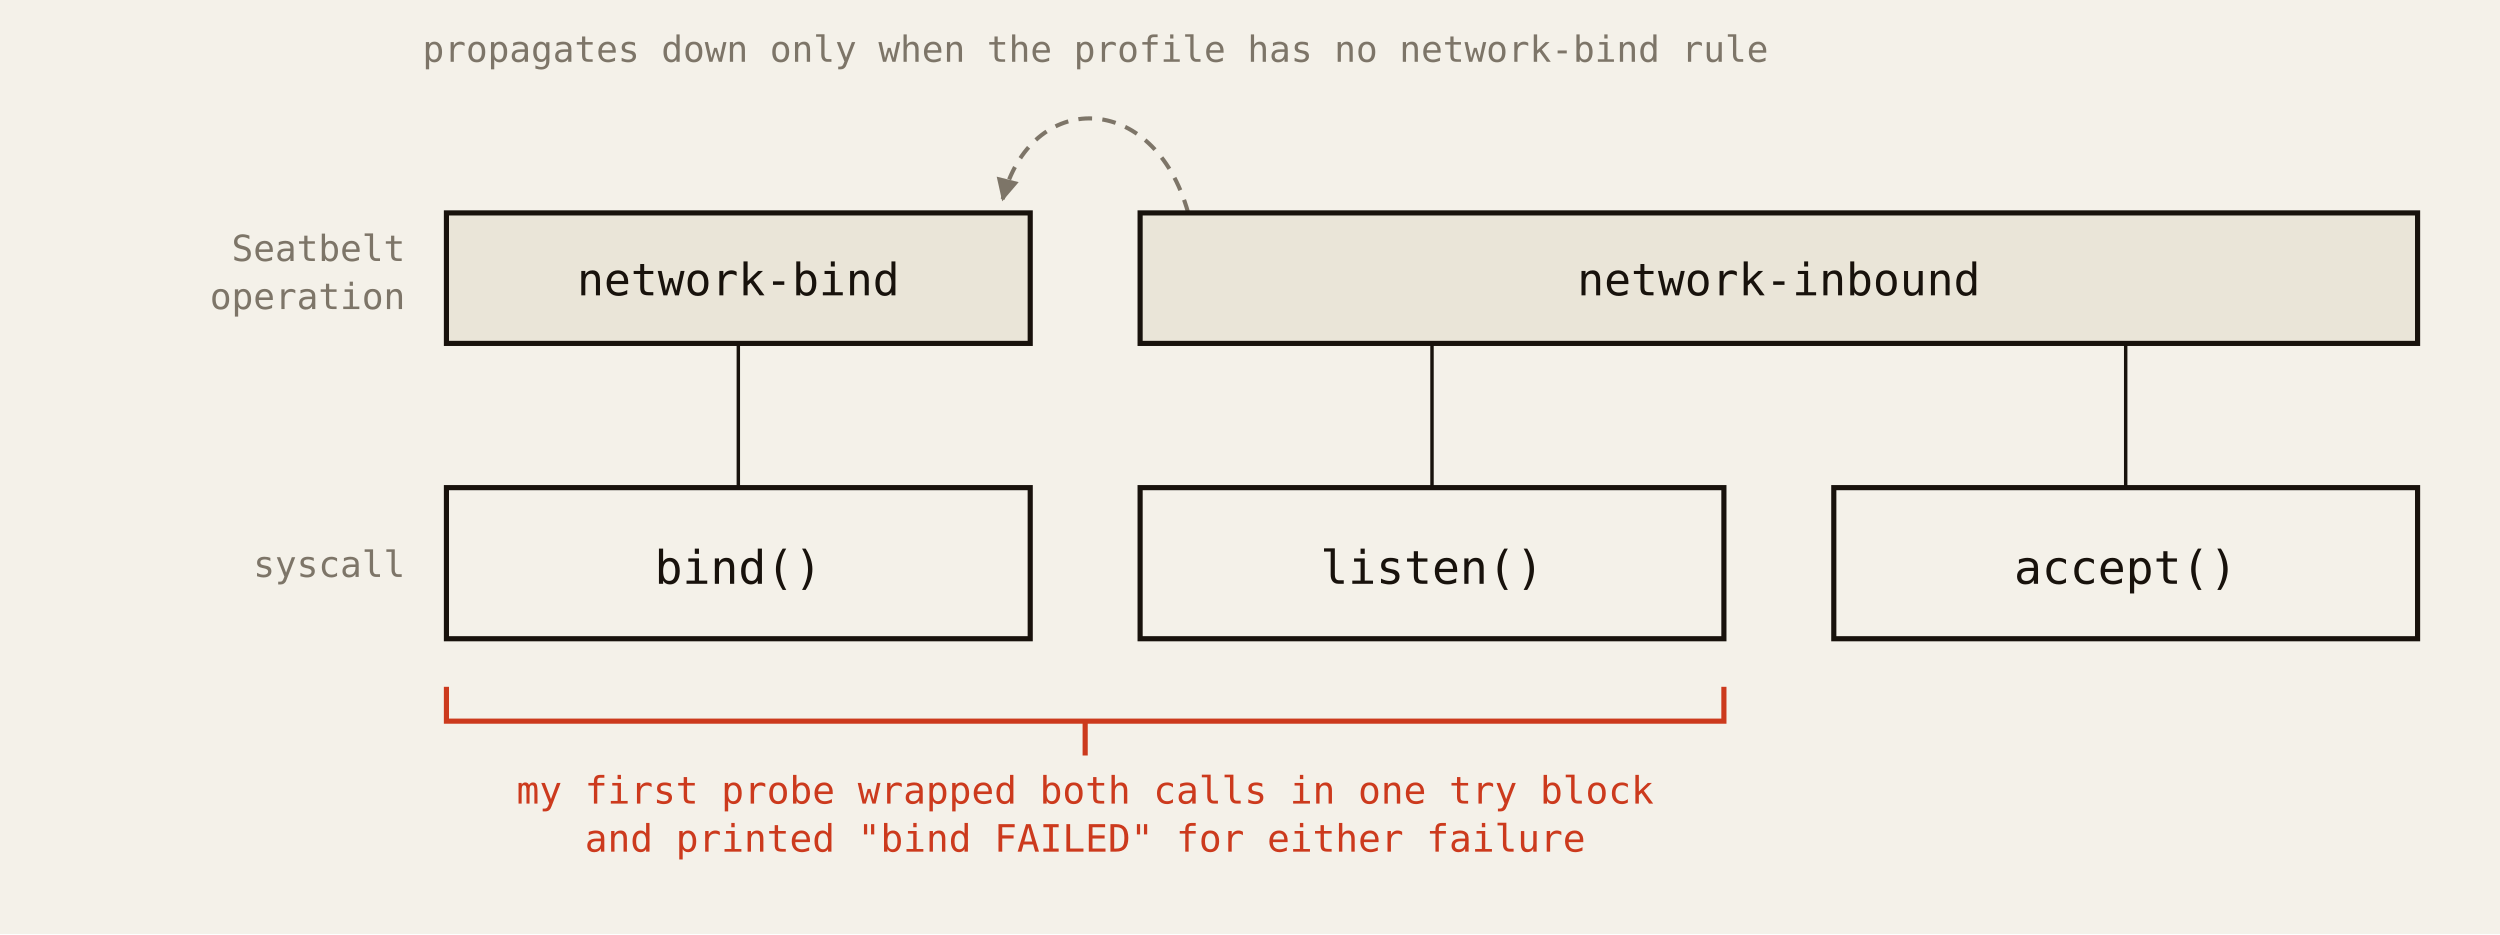
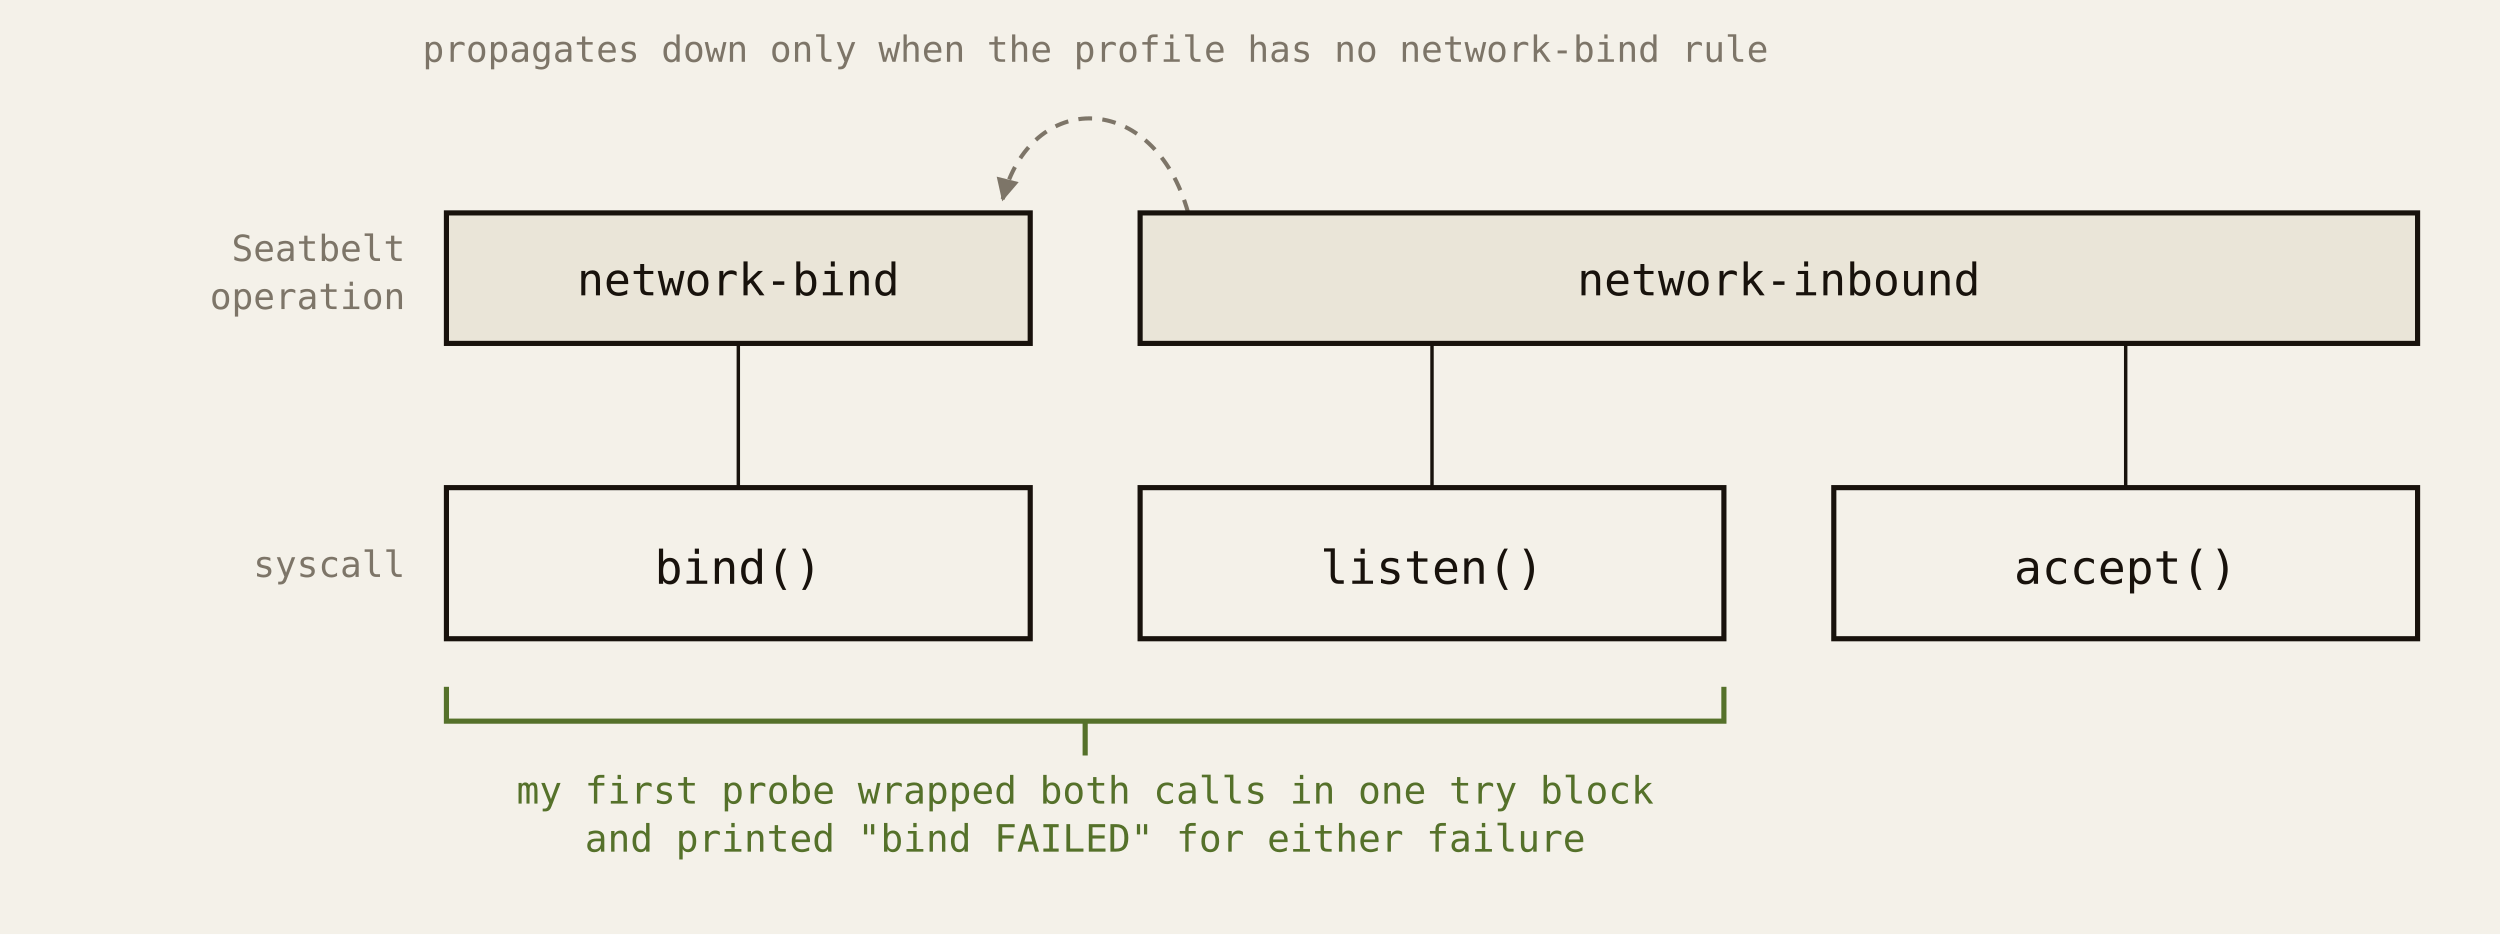
<svg xmlns="http://www.w3.org/2000/svg" width="728" height="272" viewBox="0 0 728 272" font-family="'JetBrains Mono','SFMono-Regular',Menlo,monospace">
  <defs>
    <marker id="arrow" viewBox="0 0 10 10" refX="9" refY="5" markerWidth="5.5" markerHeight="5.5" orient="auto">
      <path d="M0,0 L10,5 L0,10 z" fill="#7d7568" />
    </marker>
  </defs>
  <rect width="728" height="272" fill="#f4f1e9" />
  <text x="319" y="18" text-anchor="middle" font-size="10.5" fill="#7d7568">propagates down only when the profile has no network-bind rule</text>
  <path d="M 346 62 C 336 26, 300 26, 292 58" fill="none" stroke="#7d7568" stroke-width="1.2" stroke-dasharray="4 3" marker-end="url(#arrow)" />
  <text x="118" y="76" text-anchor="end" font-size="10.5" fill="#7d7568">Seatbelt</text>
  <text x="118" y="90" text-anchor="end" font-size="10.5" fill="#7d7568">operation</text>
  <rect x="130" y="62" width="170" height="38" fill="#eae5d8" stroke="#18120c" stroke-width="1.5" />
  <text x="215" y="86" text-anchor="middle" font-size="13" fill="#18120c">network-bind</text>
  <rect x="332" y="62" width="372" height="38" fill="#eae5d8" stroke="#18120c" stroke-width="1.5" />
  <text x="518" y="86" text-anchor="middle" font-size="13" fill="#18120c">network-inbound</text>
  <line x1="215" y1="100" x2="215" y2="142" stroke="#18120c" stroke-width="1" />
  <line x1="417" y1="100" x2="417" y2="142" stroke="#18120c" stroke-width="1" />
  <line x1="619" y1="100" x2="619" y2="142" stroke="#18120c" stroke-width="1" />
  <text x="118" y="168" text-anchor="end" font-size="10.5" fill="#7d7568">syscall</text>
  <rect x="130" y="142" width="170" height="44" fill="#f4f1e9" stroke="#18120c" stroke-width="1.5" />
  <text x="215" y="170" text-anchor="middle" font-size="13.5" fill="#18120c">bind()</text>
  <rect x="332" y="142" width="170" height="44" fill="#f4f1e9" stroke="#18120c" stroke-width="1.5" />
  <text x="417" y="170" text-anchor="middle" font-size="13.5" fill="#18120c">listen()</text>
  <rect x="534" y="142" width="170" height="44" fill="#f4f1e9" stroke="#18120c" stroke-width="1.5" />
  <text x="619" y="170" text-anchor="middle" font-size="13.5" fill="#18120c">accept()</text>
-   <path d="M 130 200 L 130 210 L 502 210 L 502 200" fill="none" stroke="#cc3a1d" stroke-width="1.5" />
-   <line x1="316" y1="210" x2="316" y2="220" stroke="#cc3a1d" stroke-width="1.5" />
-   <text x="316" y="234" text-anchor="middle" font-size="11" fill="#cc3a1d">my first probe wrapped both calls in one try block</text>
-   <text x="316" y="248" text-anchor="middle" font-size="11" fill="#cc3a1d">and printed "bind FAILED" for either failure</text>
+   <path d="M 130 200 L 130 210 L 502 210 L 502 200" fill="none" stroke="#55712a" stroke-width="1.5" />
+   <line x1="316" y1="210" x2="316" y2="220" stroke="#55712a" stroke-width="1.5" />
+   <text x="316" y="234" text-anchor="middle" font-size="11" fill="#55712a">my first probe wrapped both calls in one try block</text>
+   <text x="316" y="248" text-anchor="middle" font-size="11" fill="#55712a">and printed "bind FAILED" for either failure</text>
</svg>
